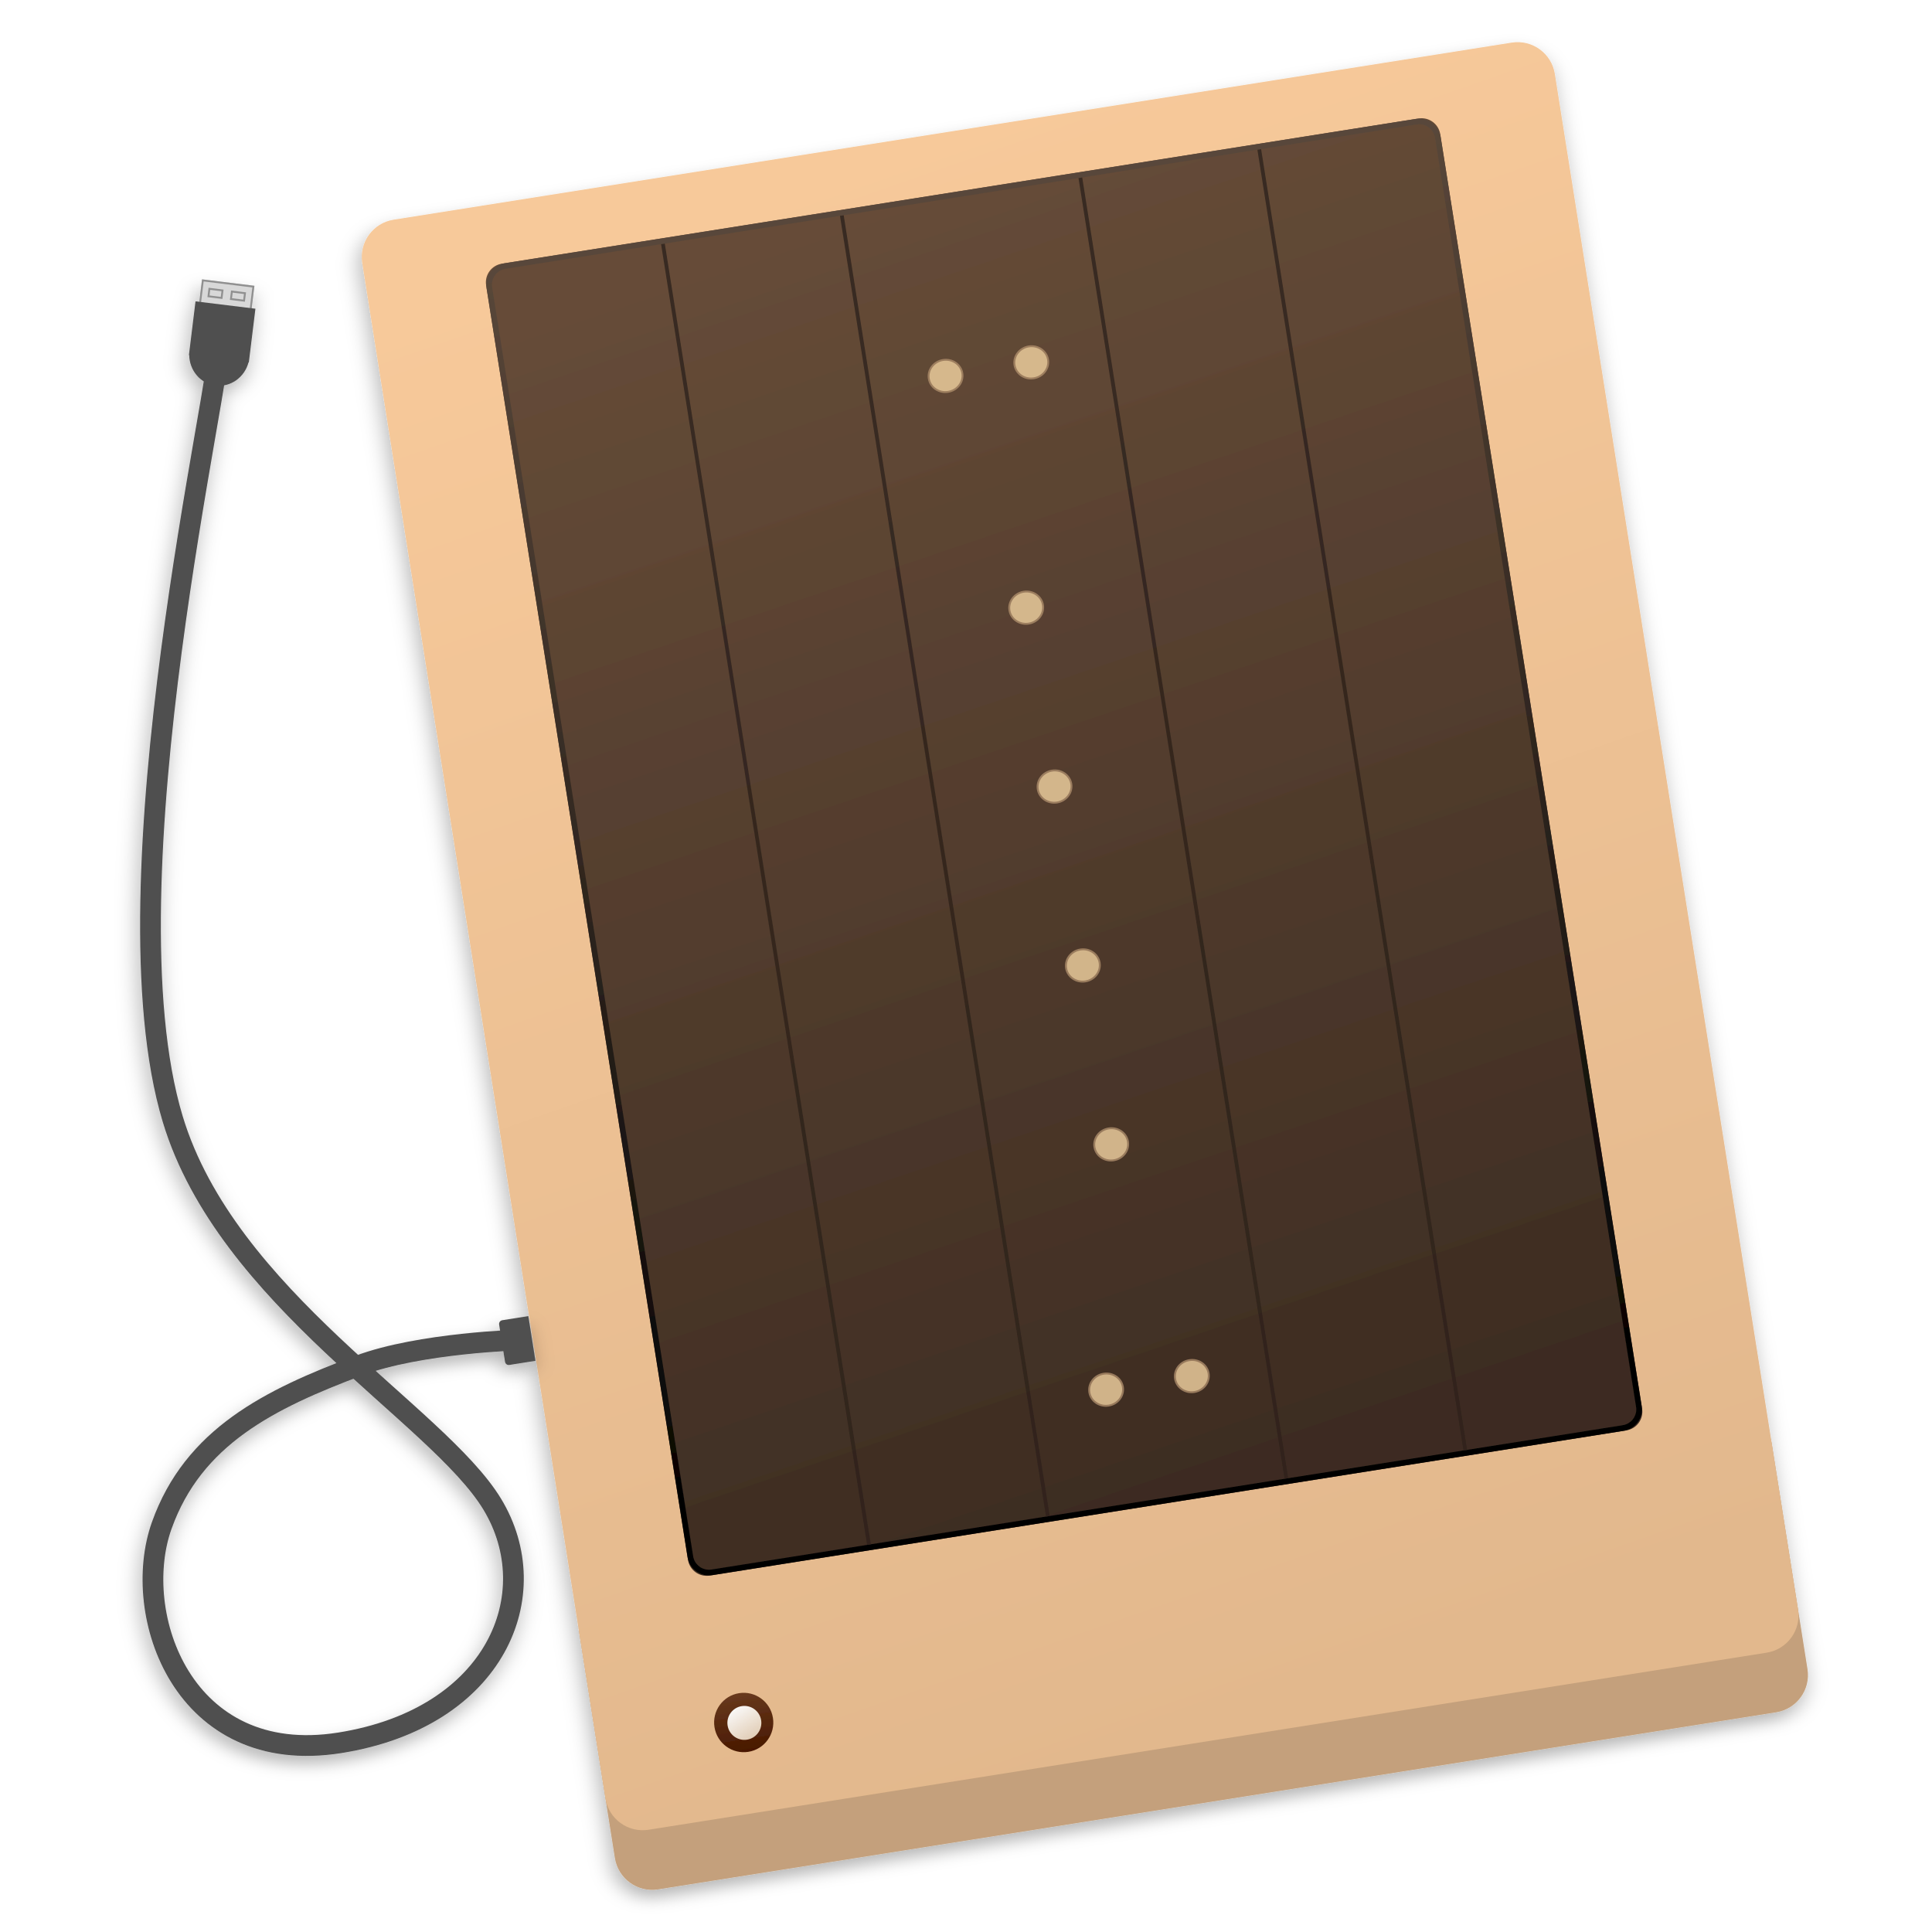
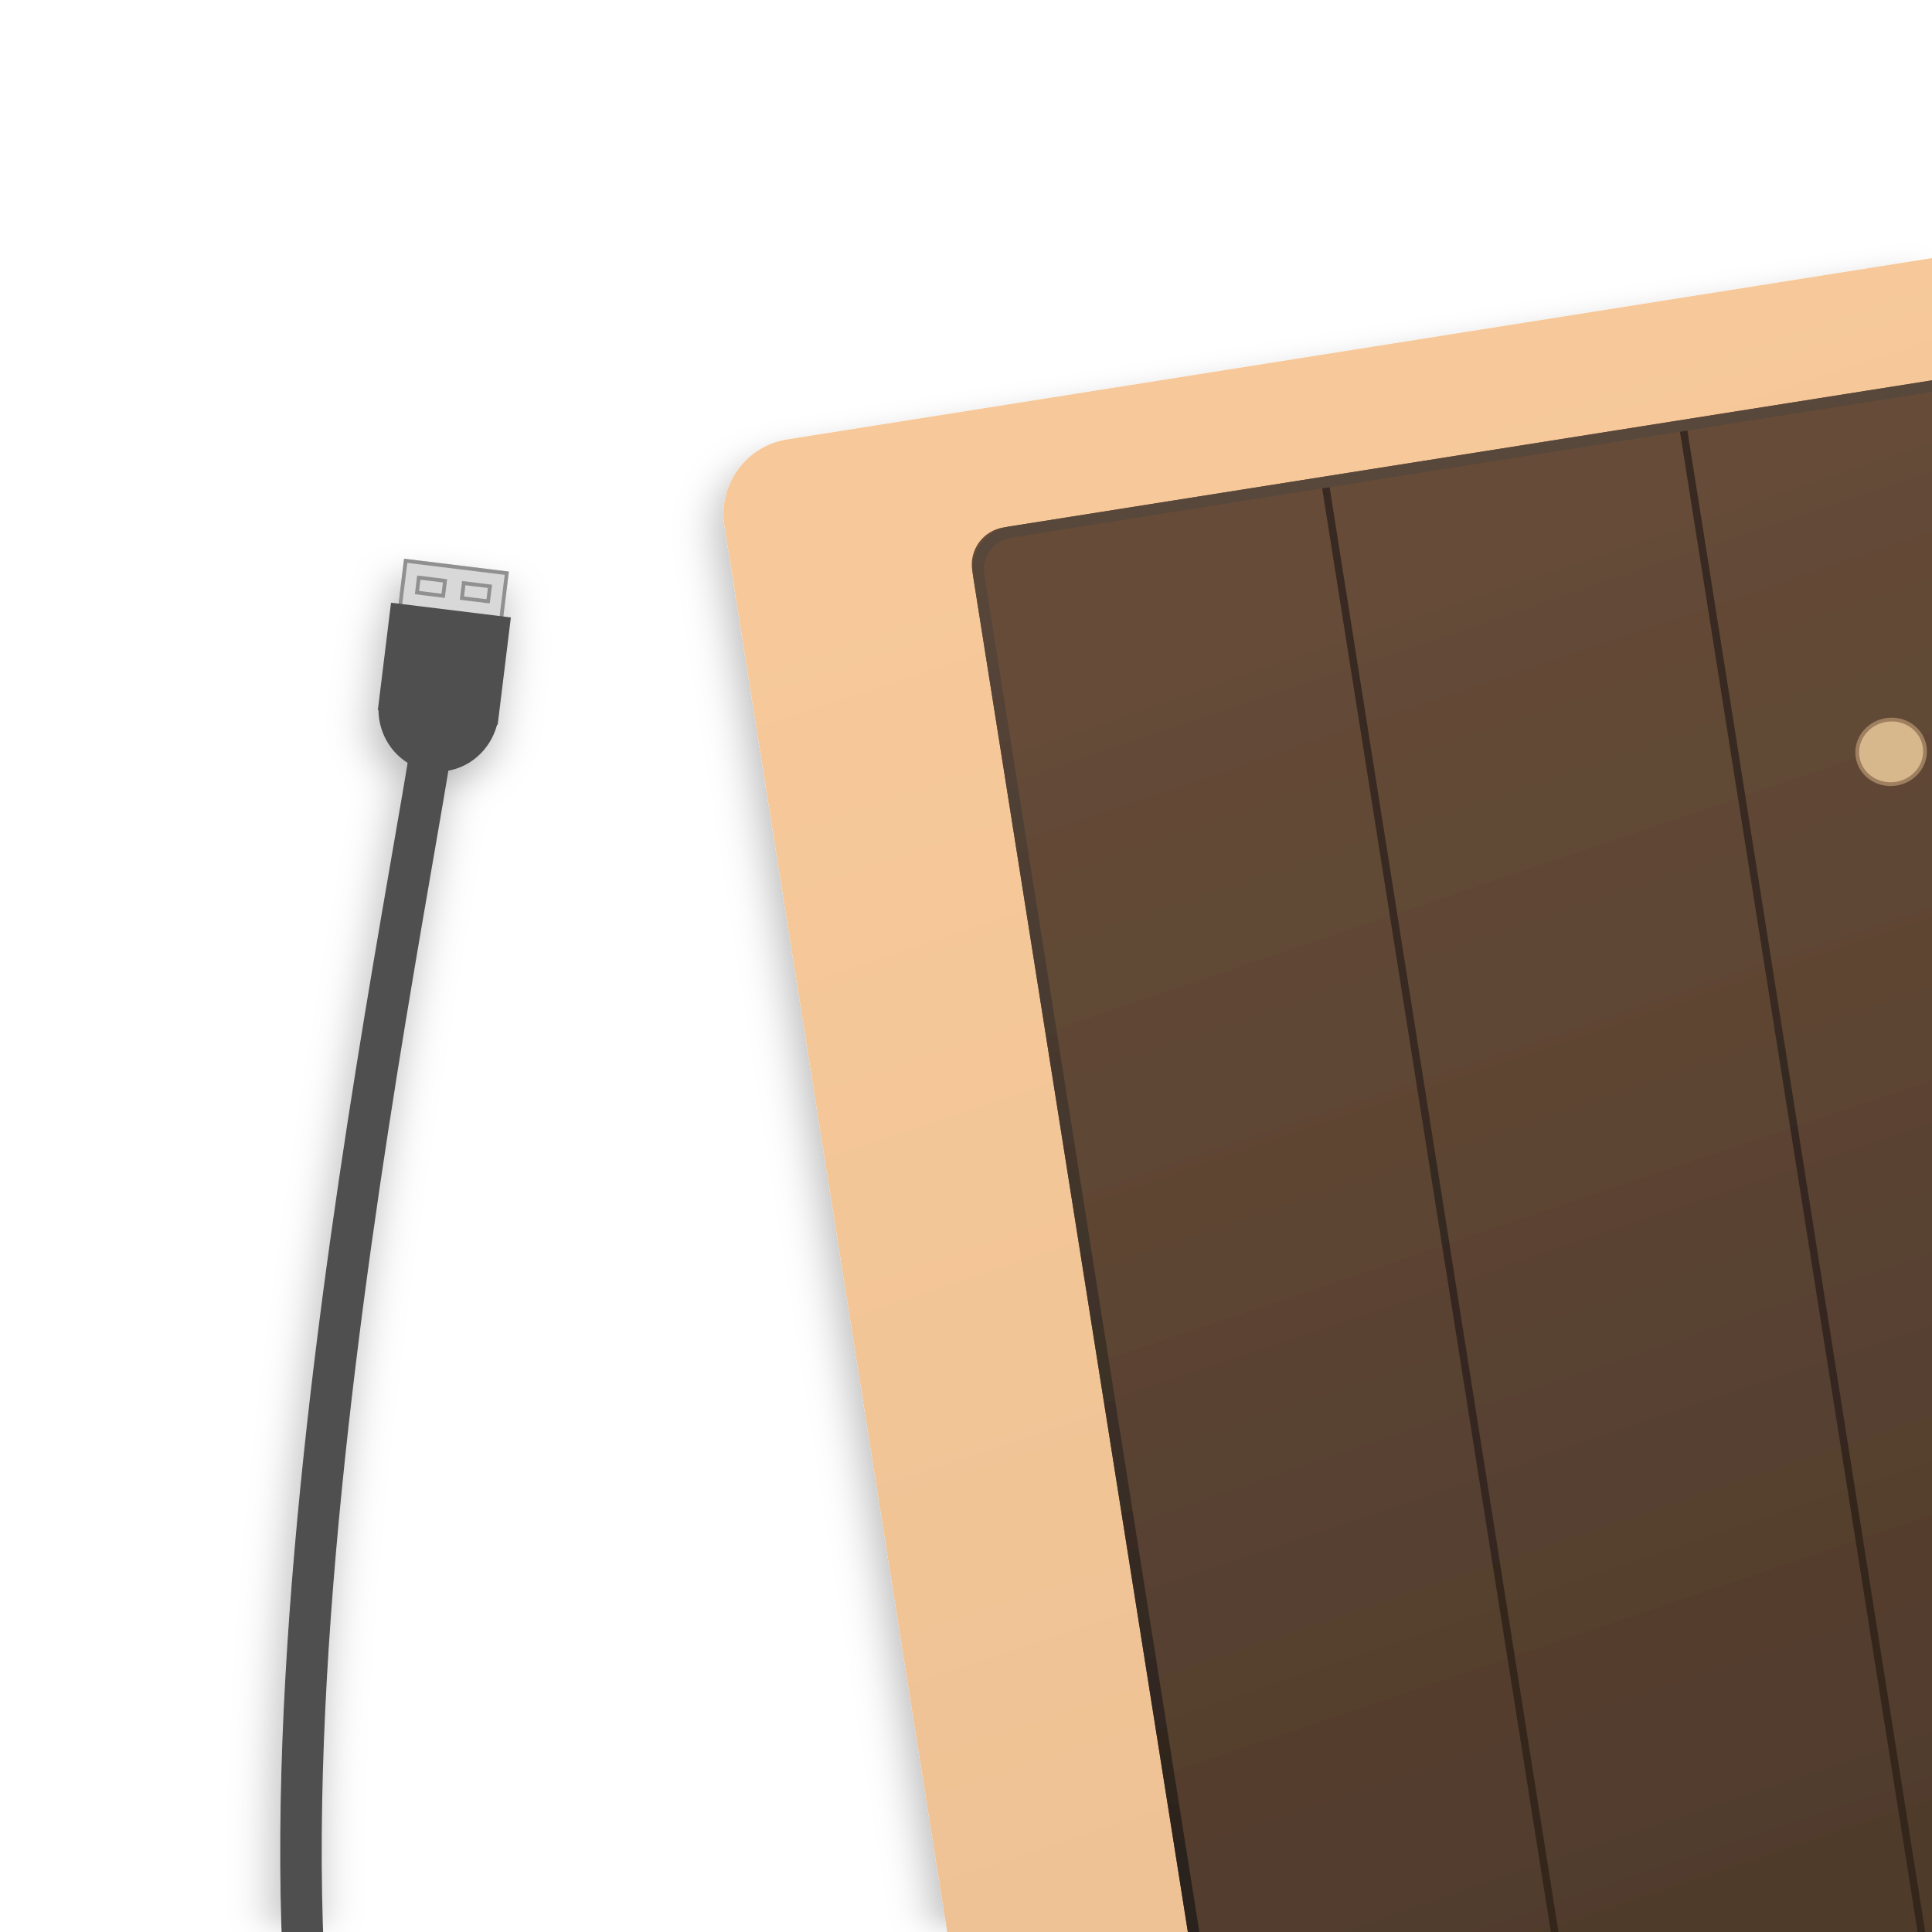
- <svg xmlns="http://www.w3.org/2000/svg" xmlns:xlink="http://www.w3.org/1999/xlink" width="1024px" height="1024px" viewBox="0 0 1024 1024" version="1.1">
+ <svg xmlns="http://www.w3.org/2000/svg" xmlns:xlink="http://www.w3.org/1999/xlink" width="512px" height="512px" viewBox="0 0 512 512" version="1.1">
  <defs>
    <filter x="-3.0%" y="-1.5%" width="105.3%" height="103.8%" filterUnits="objectBoundingBox" id="filter-1">
      <feOffset dx="-2" dy="4" in="SourceAlpha" result="shadowOffsetOuter1" />
      <feGaussianBlur stdDeviation="5" in="shadowOffsetOuter1" result="shadowBlurOuter1" />
      <feColorMatrix values="0 0 0 0 0   0 0 0 0 0   0 0 0 0 0  0 0 0 0.288 0" type="matrix" in="shadowBlurOuter1" result="shadowMatrixOuter1" />
      <feMerge>
        <feMergeNode in="shadowMatrixOuter1" />
        <feMergeNode in="SourceGraphic" />
      </feMerge>
    </filter>
    <linearGradient x1="39.384%" y1="0%" x2="52.766%" y2="100%" id="linearGradient-2">
      <stop stop-color="#F7C99A" offset="0%" />
      <stop stop-color="#E2B88D" offset="100%" />
    </linearGradient>
    <linearGradient x1="50%" y1="0%" x2="50%" y2="100%" id="linearGradient-3">
      <stop stop-color="#481800" stop-opacity="0.795" offset="0%" />
      <stop stop-color="#481800" offset="100%" />
    </linearGradient>
    <linearGradient x1="26.866%" y1="0%" x2="70.247%" y2="100%" id="linearGradient-4">
      <stop stop-color="#FAFAFA" offset="0%" />
      <stop stop-color="#FBECD6" stop-opacity="0.842" offset="100%" />
    </linearGradient>
    <linearGradient x1="37.467%" y1="0%" x2="50%" y2="100%" id="linearGradient-5">
      <stop stop-color="#664C38" offset="0%" />
      <stop stop-color="#3D2C22" offset="100%" />
    </linearGradient>
    <linearGradient x1="50%" y1="0%" x2="50%" y2="100%" id="linearGradient-6">
      <stop stop-color="#59473A" offset="0%" />
      <stop stop-color="#000000" offset="100%" />
    </linearGradient>
    <rect id="path-7" x="5.68434189e-14" y="0" width="512" height="704" rx="10" />
    <filter x="-11.4%" y="-1.7%" width="118.2%" height="105.1%" filterUnits="objectBoundingBox" id="filter-8">
      <feOffset dx="-2" dy="4" in="SourceAlpha" result="shadowOffsetOuter1" />
      <feGaussianBlur stdDeviation="5" in="shadowOffsetOuter1" result="shadowBlurOuter1" />
      <feColorMatrix values="0 0 0 0 0   0 0 0 0 0   0 0 0 0 0  0 0 0 0.288 0" type="matrix" in="shadowBlurOuter1" result="shadowMatrixOuter1" />
      <feMerge>
        <feMergeNode in="shadowMatrixOuter1" />
        <feMergeNode in="SourceGraphic" />
      </feMerge>
    </filter>
    <rect id="path-9" x="2" y="-2.84217094e-14" width="28" height="18" />
    <rect id="path-10" x="18" y="4" width="8" height="5" />
    <rect id="path-11" x="6" y="4" width="8" height="5" />
  </defs>
  <g id="Page-1" stroke="none" stroke-width="1" fill="none" fill-rule="evenodd">
    <g id="soundplane">
      <g filter="url(#filter-1)" transform="translate(575, 512) rotate(-9) translate(-575, -512) translate(255, 64)">
        <g id="base">
          <g>
            <rect id="Rectangle-3" fill="#C4A07B" x="0" y="735" width="640" height="161" rx="20" />
            <rect id="Rectangle" fill="url(#linearGradient-2)" x="0" y="0" width="640" height="864" rx="20" />
          </g>
          <g id="power-light" transform="translate(63, 800)">
            <ellipse id="Oval" fill="url(#linearGradient-3)" cx="15.684" cy="15.74" rx="15.684" ry="15.74" />
            <circle id="Oval-2" fill="url(#linearGradient-4)" cx="16" cy="16" r="9" />
          </g>
        </g>
        <g id="board" transform="translate(63, 32)">
          <g>
            <use fill="url(#linearGradient-5)" fill-rule="evenodd" xlink:href="#path-7" />
            <rect stroke="url(#linearGradient-6)" stroke-width="3" x="1.5" y="1.5" width="509" height="701" rx="10" />
          </g>
          <g id="lines" transform="translate(95, 4)" stroke="#2D221B" stroke-width="2" stroke-linecap="square" opacity="0.8">
            <path d="M1,0 L1,696" id="Line" />
            <path d="M97,0 L97,696" id="Line" />
            <path d="M225,0 L225,696" id="Line" />
            <path d="M321,0 L321,696" id="Line-Copy" />
          </g>
          <g id="dots" transform="translate(224, 87)" stroke="#AD8C6A" fill="#F3D3A2" opacity="0.802">
            <g id="dot" transform="translate(0, 544)">
              <ellipse id="Oval-4" cx="9" cy="8.55" rx="9" ry="8.55" />
            </g>
            <g id="dot" transform="translate(46, 544)">
              <ellipse id="Oval-4" cx="9" cy="8.55" rx="9" ry="8.55" />
            </g>
            <g id="dot" transform="translate(23, 416)">
              <ellipse id="Oval-4" cx="9" cy="8.55" rx="9" ry="8.55" />
            </g>
            <g id="dot" transform="translate(23, 224)">
              <ellipse id="Oval-4" cx="9" cy="8.55" rx="9" ry="8.55" />
            </g>
            <g id="dot" transform="translate(23, 128)">
              <ellipse id="Oval-4" cx="9" cy="8.55" rx="9" ry="8.55" />
            </g>
            <g id="dot" transform="translate(46, 0)">
              <ellipse id="Oval-4" cx="9" cy="8.55" rx="9" ry="8.55" />
            </g>
            <g id="dot">
              <ellipse id="Oval-4" cx="9" cy="8.55" rx="9" ry="8.55" />
            </g>
            <g id="dot" transform="translate(23, 320)">
              <ellipse id="Oval-4" cx="9" cy="8.55" rx="9" ry="8.55" />
            </g>
          </g>
        </g>
      </g>
      <g id="usb-cable" filter="url(#filter-8)" transform="translate(143, 535.5) rotate(-9) translate(-143, -535.5) translate(33, 146)">
        <path d="M214.002,228.486 C214.002,228.486 160.971,235.394 127.218,228.486 C77.577,218.326 34.617,204.978 10.684,161.061 C-13.25,117.144 1.766,32.58 85.781,32.58 C169.797,32.58 206.637,93.268 185.457,144.955 C164.277,196.643 63.581,274.697 50.164,372.967 C32.456,502.667 139.686,761.807 139.686,778.75" id="cable" stroke="#4F4F4F" stroke-width="11" transform="translate(107.2007, 405.6652) scale(1, -1) translate(-107.2007, -405.6652) " />
        <g id="head" transform="translate(141.0002, 31.5) rotate(16) translate(-141.0002, -31.5) translate(125.0002, 4)">
          <g id="Rectangle-5">
            <use fill="#D8D8D8" fill-rule="evenodd" xlink:href="#path-9" />
            <rect stroke="#909090" stroke-width="1" x="2.5" y="0.5" width="27" height="17" />
          </g>
          <g id="Rectangle-6-Copy">
            <use fill="#D8D8D8" fill-rule="evenodd" xlink:href="#path-10" />
            <rect stroke="#909090" stroke-width="1" x="18.5" y="4.5" width="7" height="4" />
          </g>
          <g id="Rectangle-6-Copy-2">
            <use fill="#D8D8D8" fill-rule="evenodd" xlink:href="#path-11" />
            <rect stroke="#909090" stroke-width="1" x="6.5" y="4.5" width="7" height="4" />
          </g>
          <path d="M31.838,40.667 L32,40.667 L32,12 L-4.26325641e-14,12 L-4.26325641e-14,40.667 L0.162,40.667 C1.271,48.77 7.939,55 16,55 C24.061,55 30.729,48.77 31.838,40.667 Z" id="Combined-Shape" fill="#4F4F4F" />
        </g>
        <path d="M204,573.005 C204,571.898 204.895,571 205.994,571 L220,571 L220,595 L205.994,595 C204.893,595 204,594.103 204,592.995 L204,573.005 Z" id="butt" fill="#4F4F4F" />
      </g>
    </g>
  </g>
</svg>
